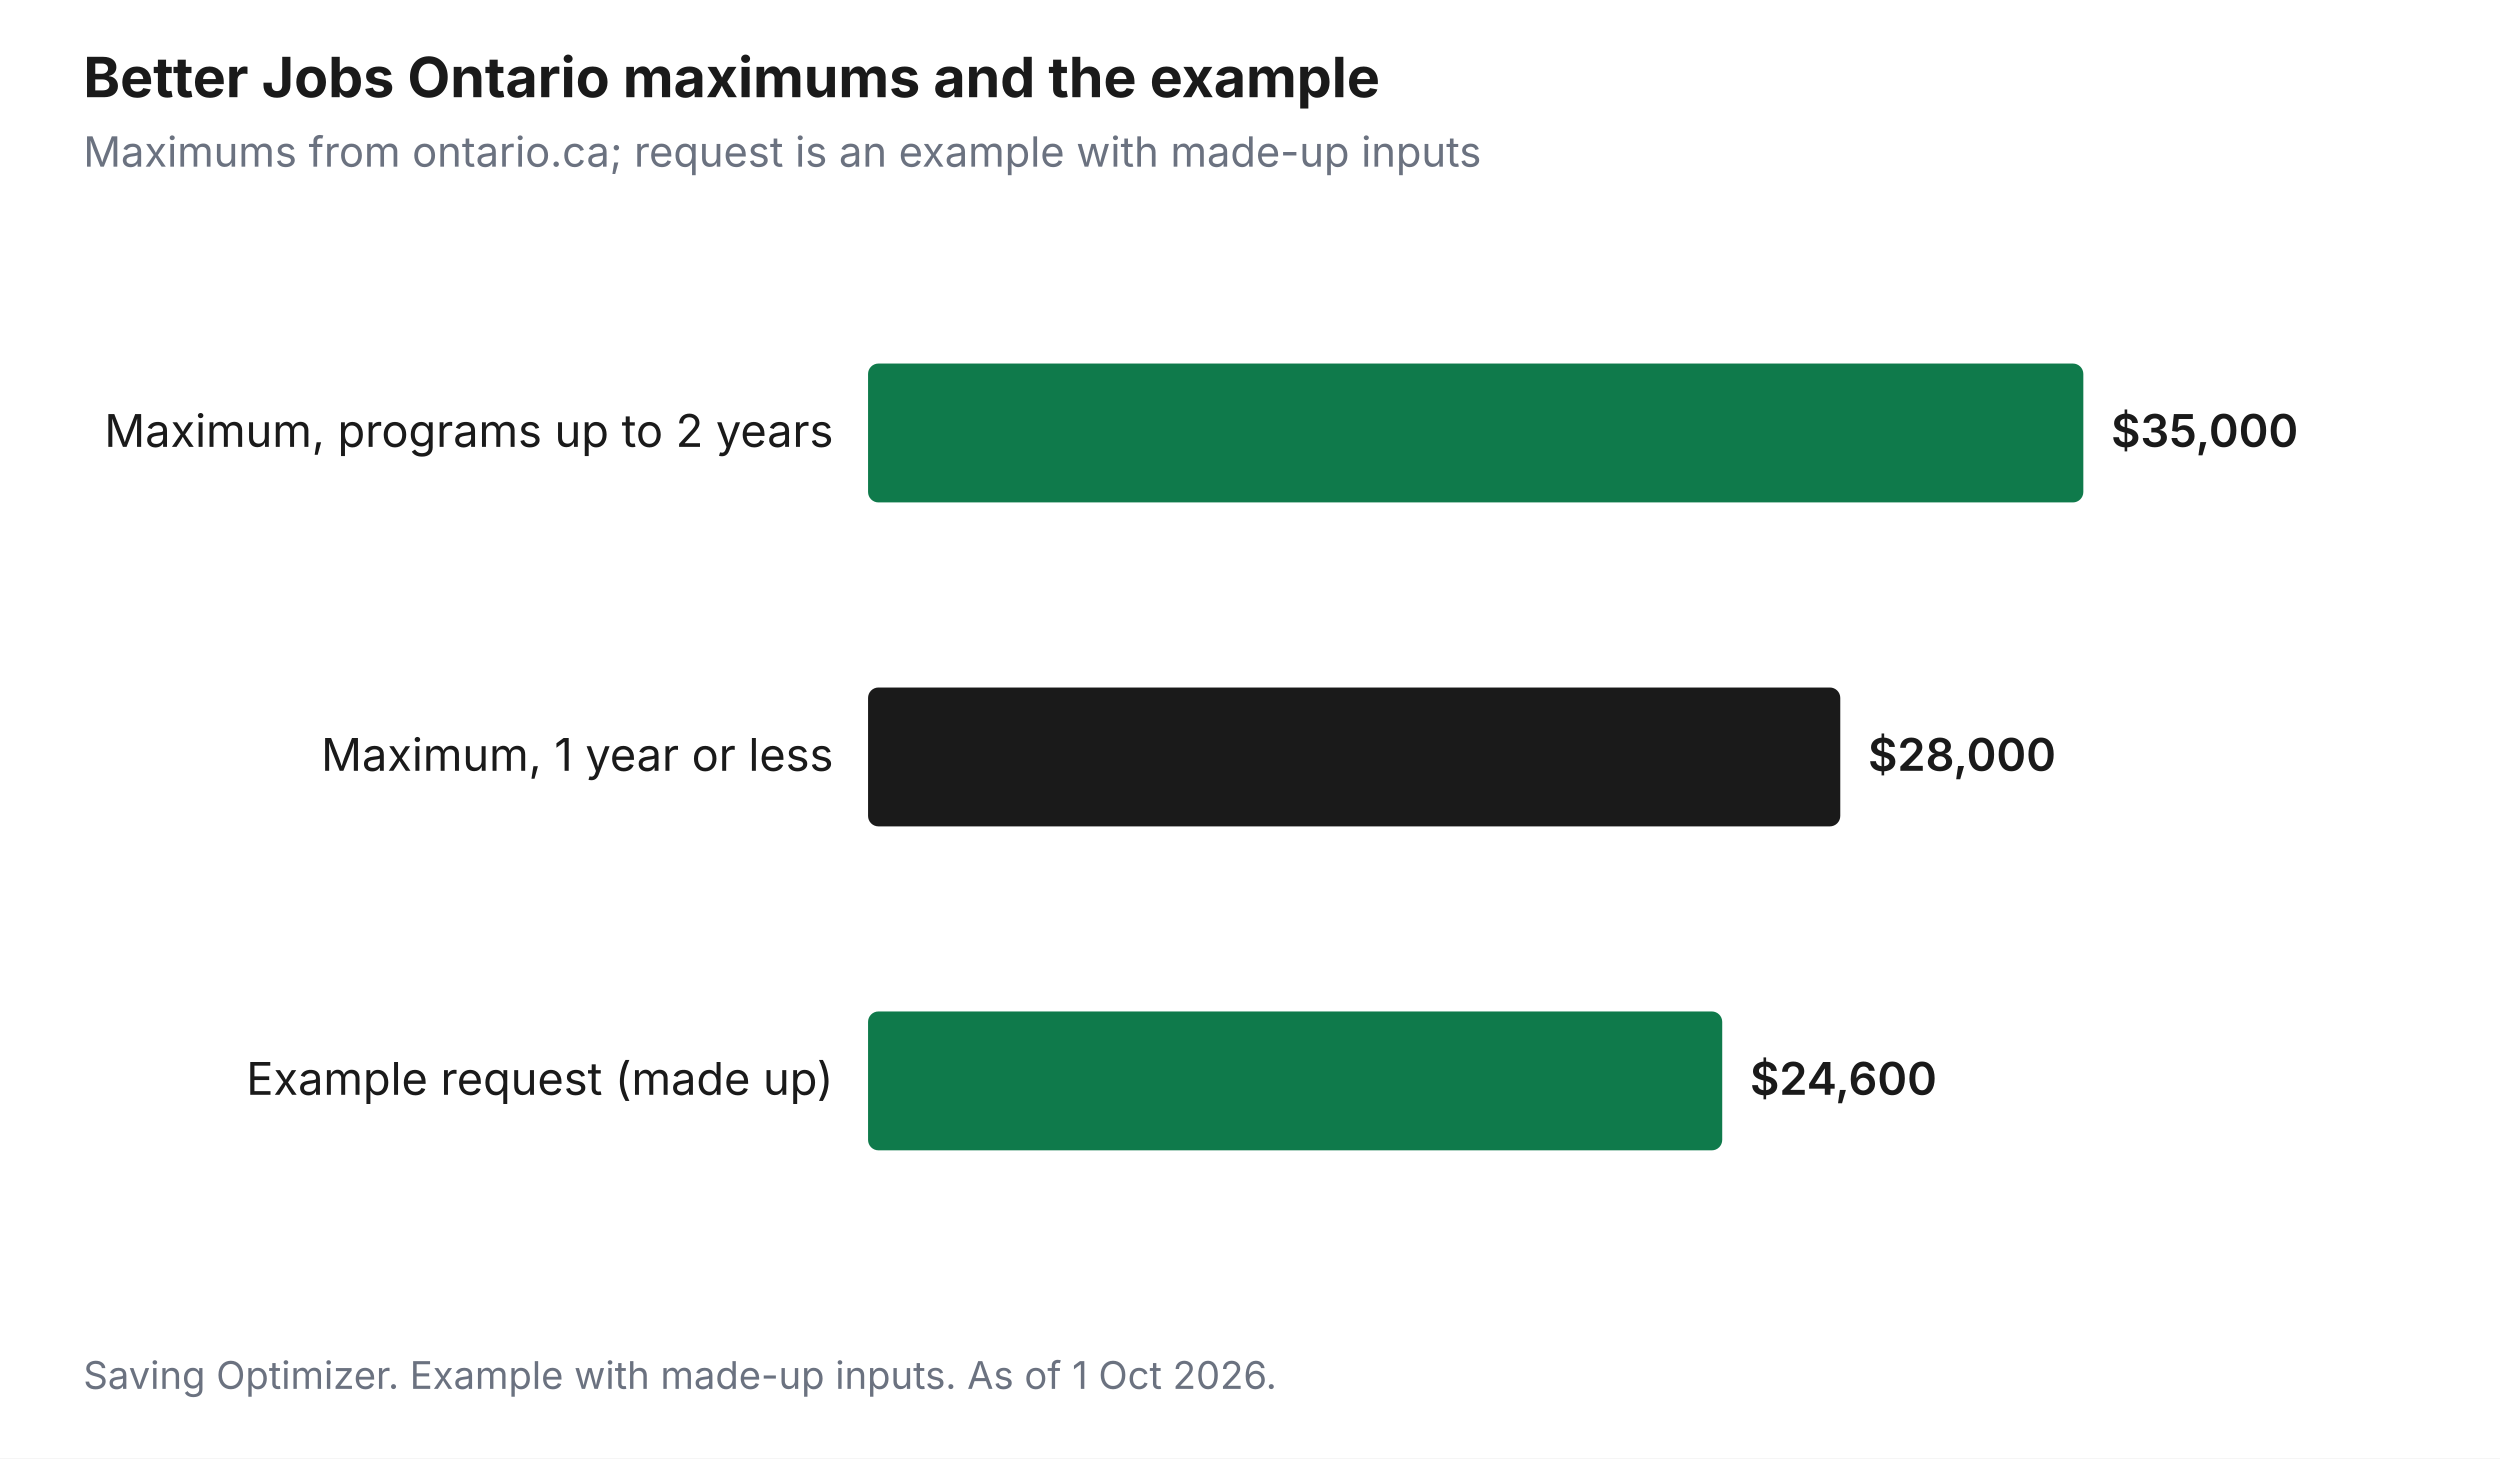
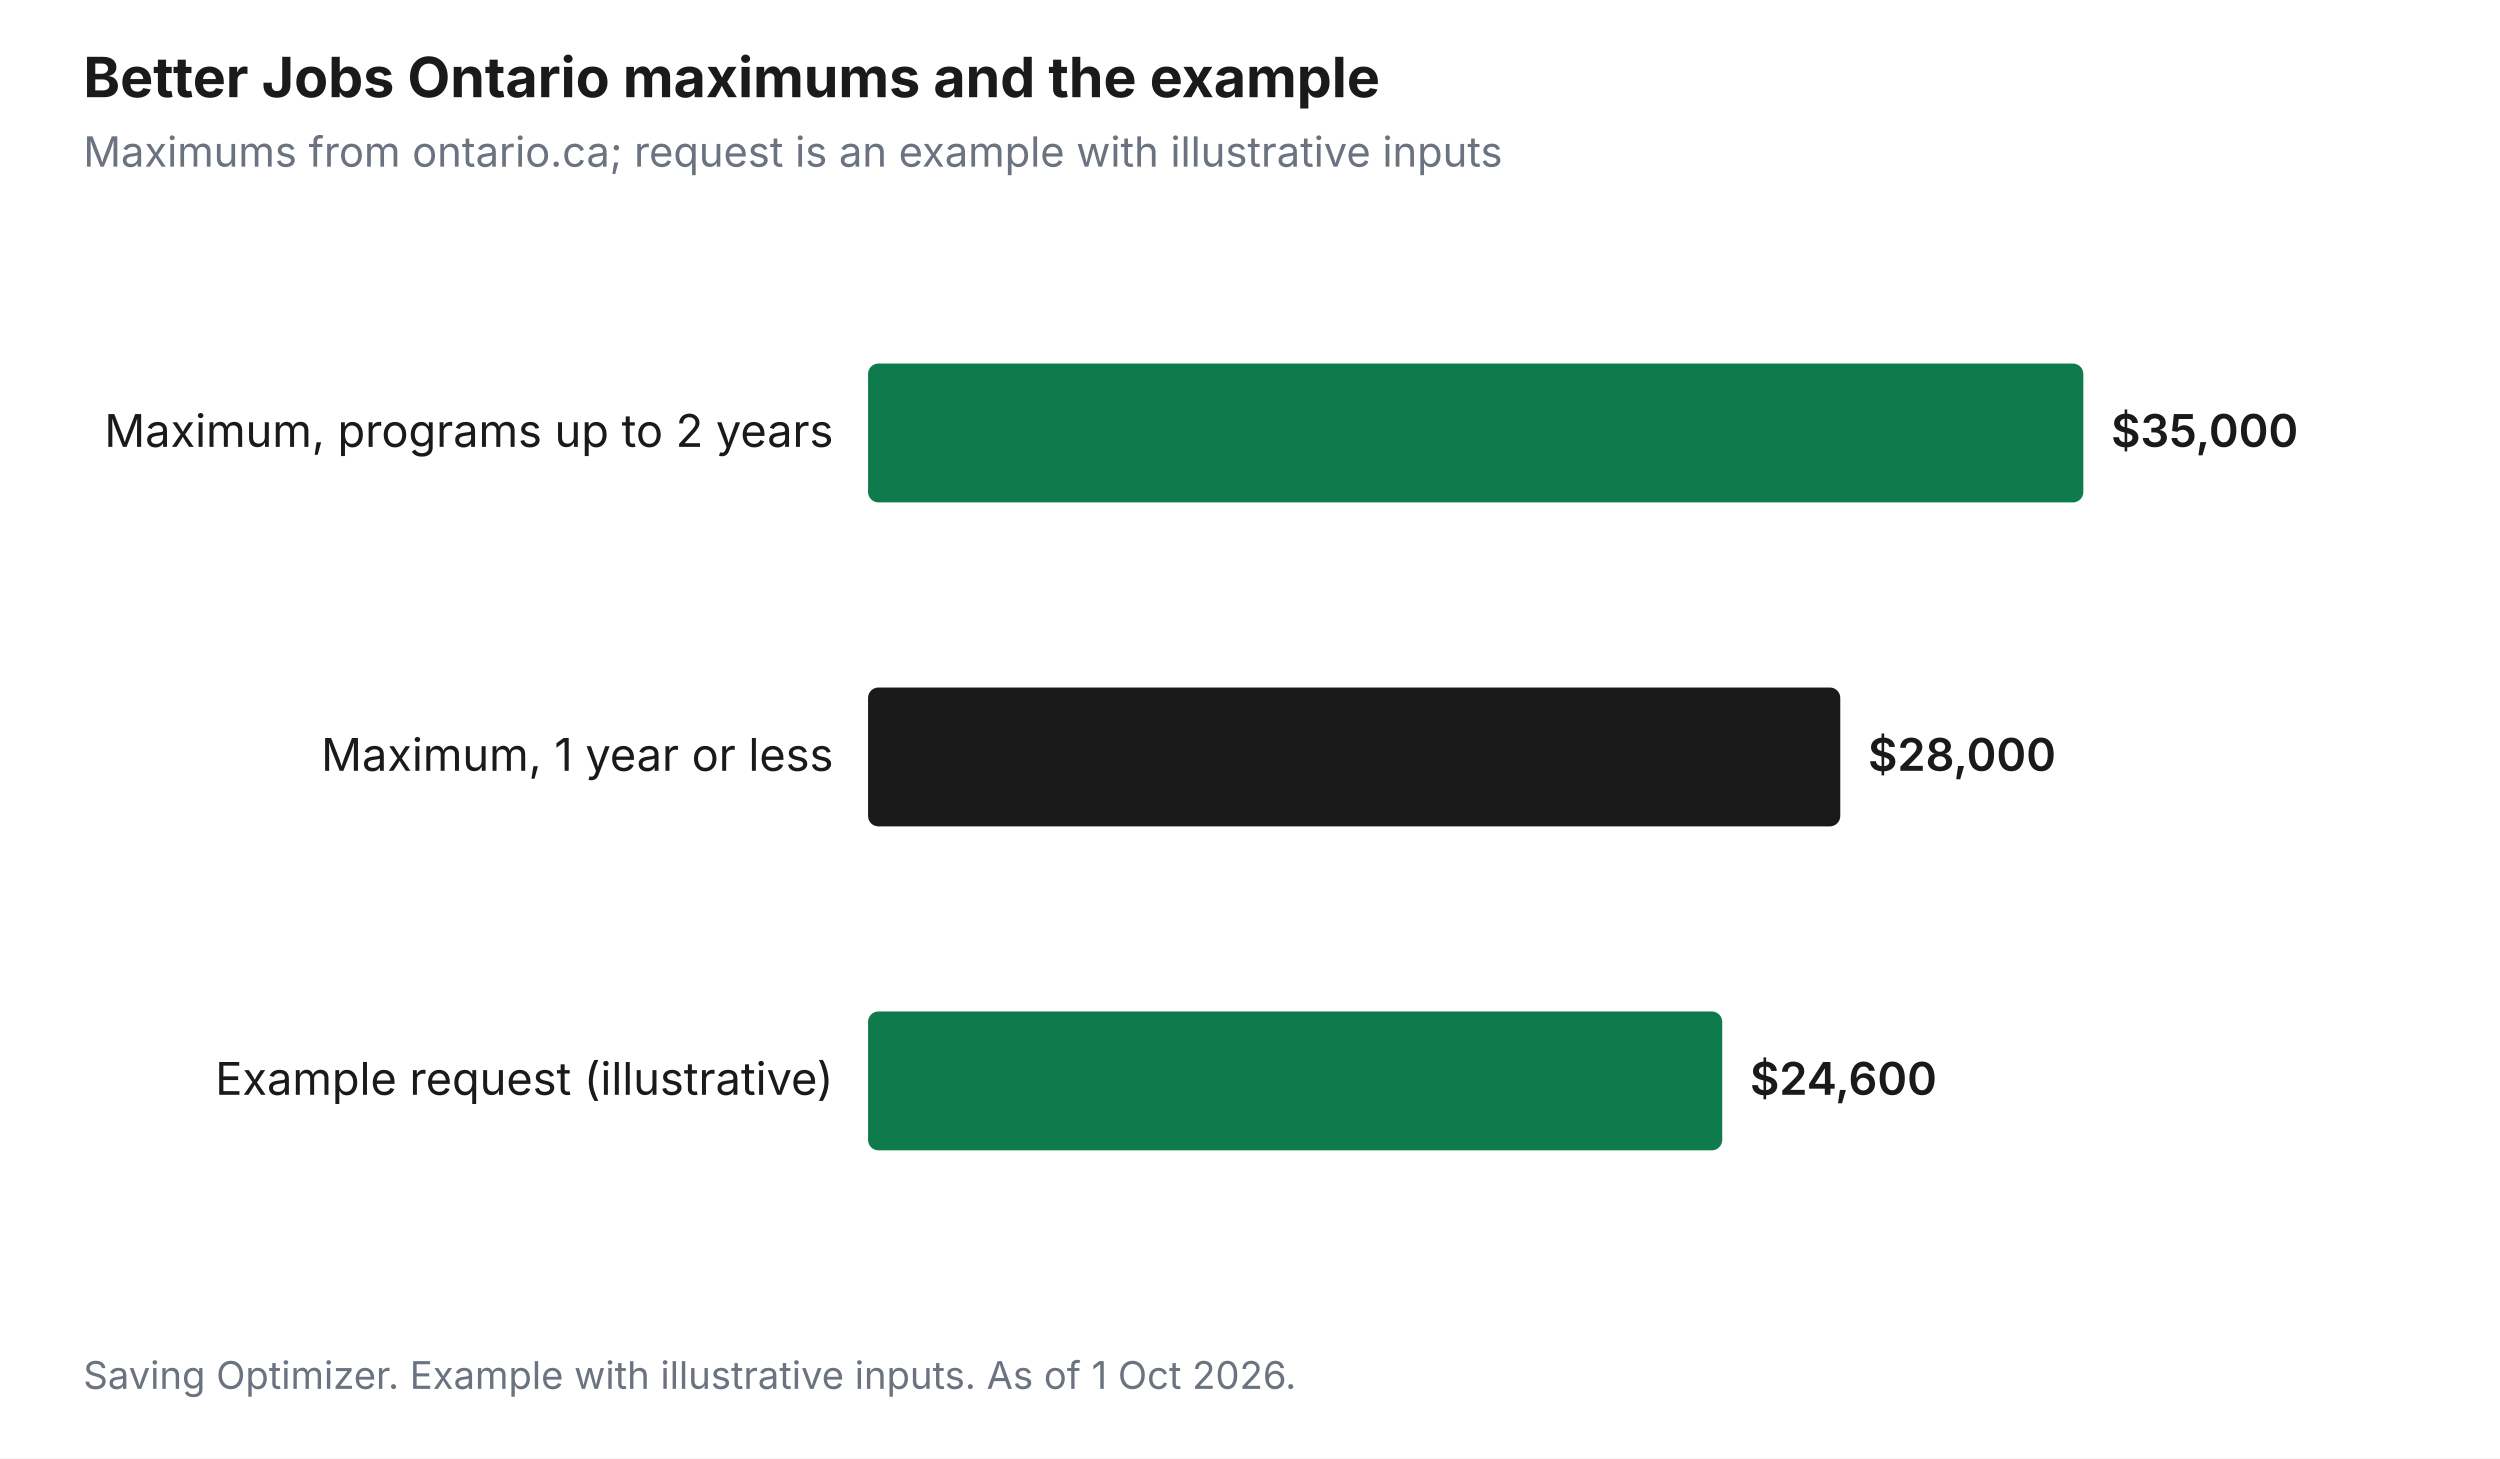
<svg xmlns="http://www.w3.org/2000/svg" viewBox="0 0 720 420" width="720" height="420" role="img" aria-labelledby="t d">
  <rect width="720" height="420" fill="#FFFFFF" />
  <text x="24" y="28" font-family="Inter, Arial, sans-serif" font-size="16" font-weight="700" fill="#1A1A1A">Better Jobs Ontario maximums and the example</text>
-   <text x="24" y="48" font-family="Inter, Arial, sans-serif" font-size="12" fill="#6B7280">Maximums from ontario.ca; request is an example with made-up inputs</text>
+   <text x="24" y="48" font-family="Inter, Arial, sans-serif" font-size="12" fill="#6B7280">Maximums from ontario.ca; request is an example with illustrative inputs</text>
  <text x="240" y="128.7" text-anchor="end" font-family="Inter, Arial, sans-serif" font-size="13" fill="#1A1A1A">Maximum, programs up to 2 years</text>
  <rect x="250" y="104.7" width="350.0" height="40.0" rx="3" fill="#0F7A4B" />
  <text x="608.0" y="128.7" font-family="Inter, Arial, sans-serif" font-size="13" font-weight="600" fill="#1A1A1A">$35,000</text>
  <text x="240" y="222.0" text-anchor="end" font-family="Inter, Arial, sans-serif" font-size="13" fill="#1A1A1A">Maximum, 1 year or less</text>
  <rect x="250" y="198.0" width="280.0" height="40.0" rx="3" fill="#1A1A1A" />
  <text x="538.0" y="222.0" font-family="Inter, Arial, sans-serif" font-size="13" font-weight="600" fill="#1A1A1A">$28,000</text>
-   <text x="240" y="315.3" text-anchor="end" font-family="Inter, Arial, sans-serif" font-size="13" fill="#1A1A1A">Example request (made up)</text>
+   <text x="240" y="315.3" text-anchor="end" font-family="Inter, Arial, sans-serif" font-size="13" fill="#1A1A1A">Example request (illustrative)</text>
  <rect x="250" y="291.3" width="246.0" height="40.0" rx="3" fill="#0F7A4B" />
  <text x="504.0" y="315.3" font-family="Inter, Arial, sans-serif" font-size="13" font-weight="600" fill="#1A1A1A">$24,600</text>
-   <text x="24" y="400" font-family="Inter, Arial, sans-serif" font-size="11" fill="#6B7280">Saving Optimizer. Example with made-up inputs. As of 1 Oct 2026.</text>
+   <text x="24" y="400" font-family="Inter, Arial, sans-serif" font-size="11" fill="#6B7280">Saving Optimizer. Example with illustrative inputs. As of 1 Oct 2026.</text>
</svg>
